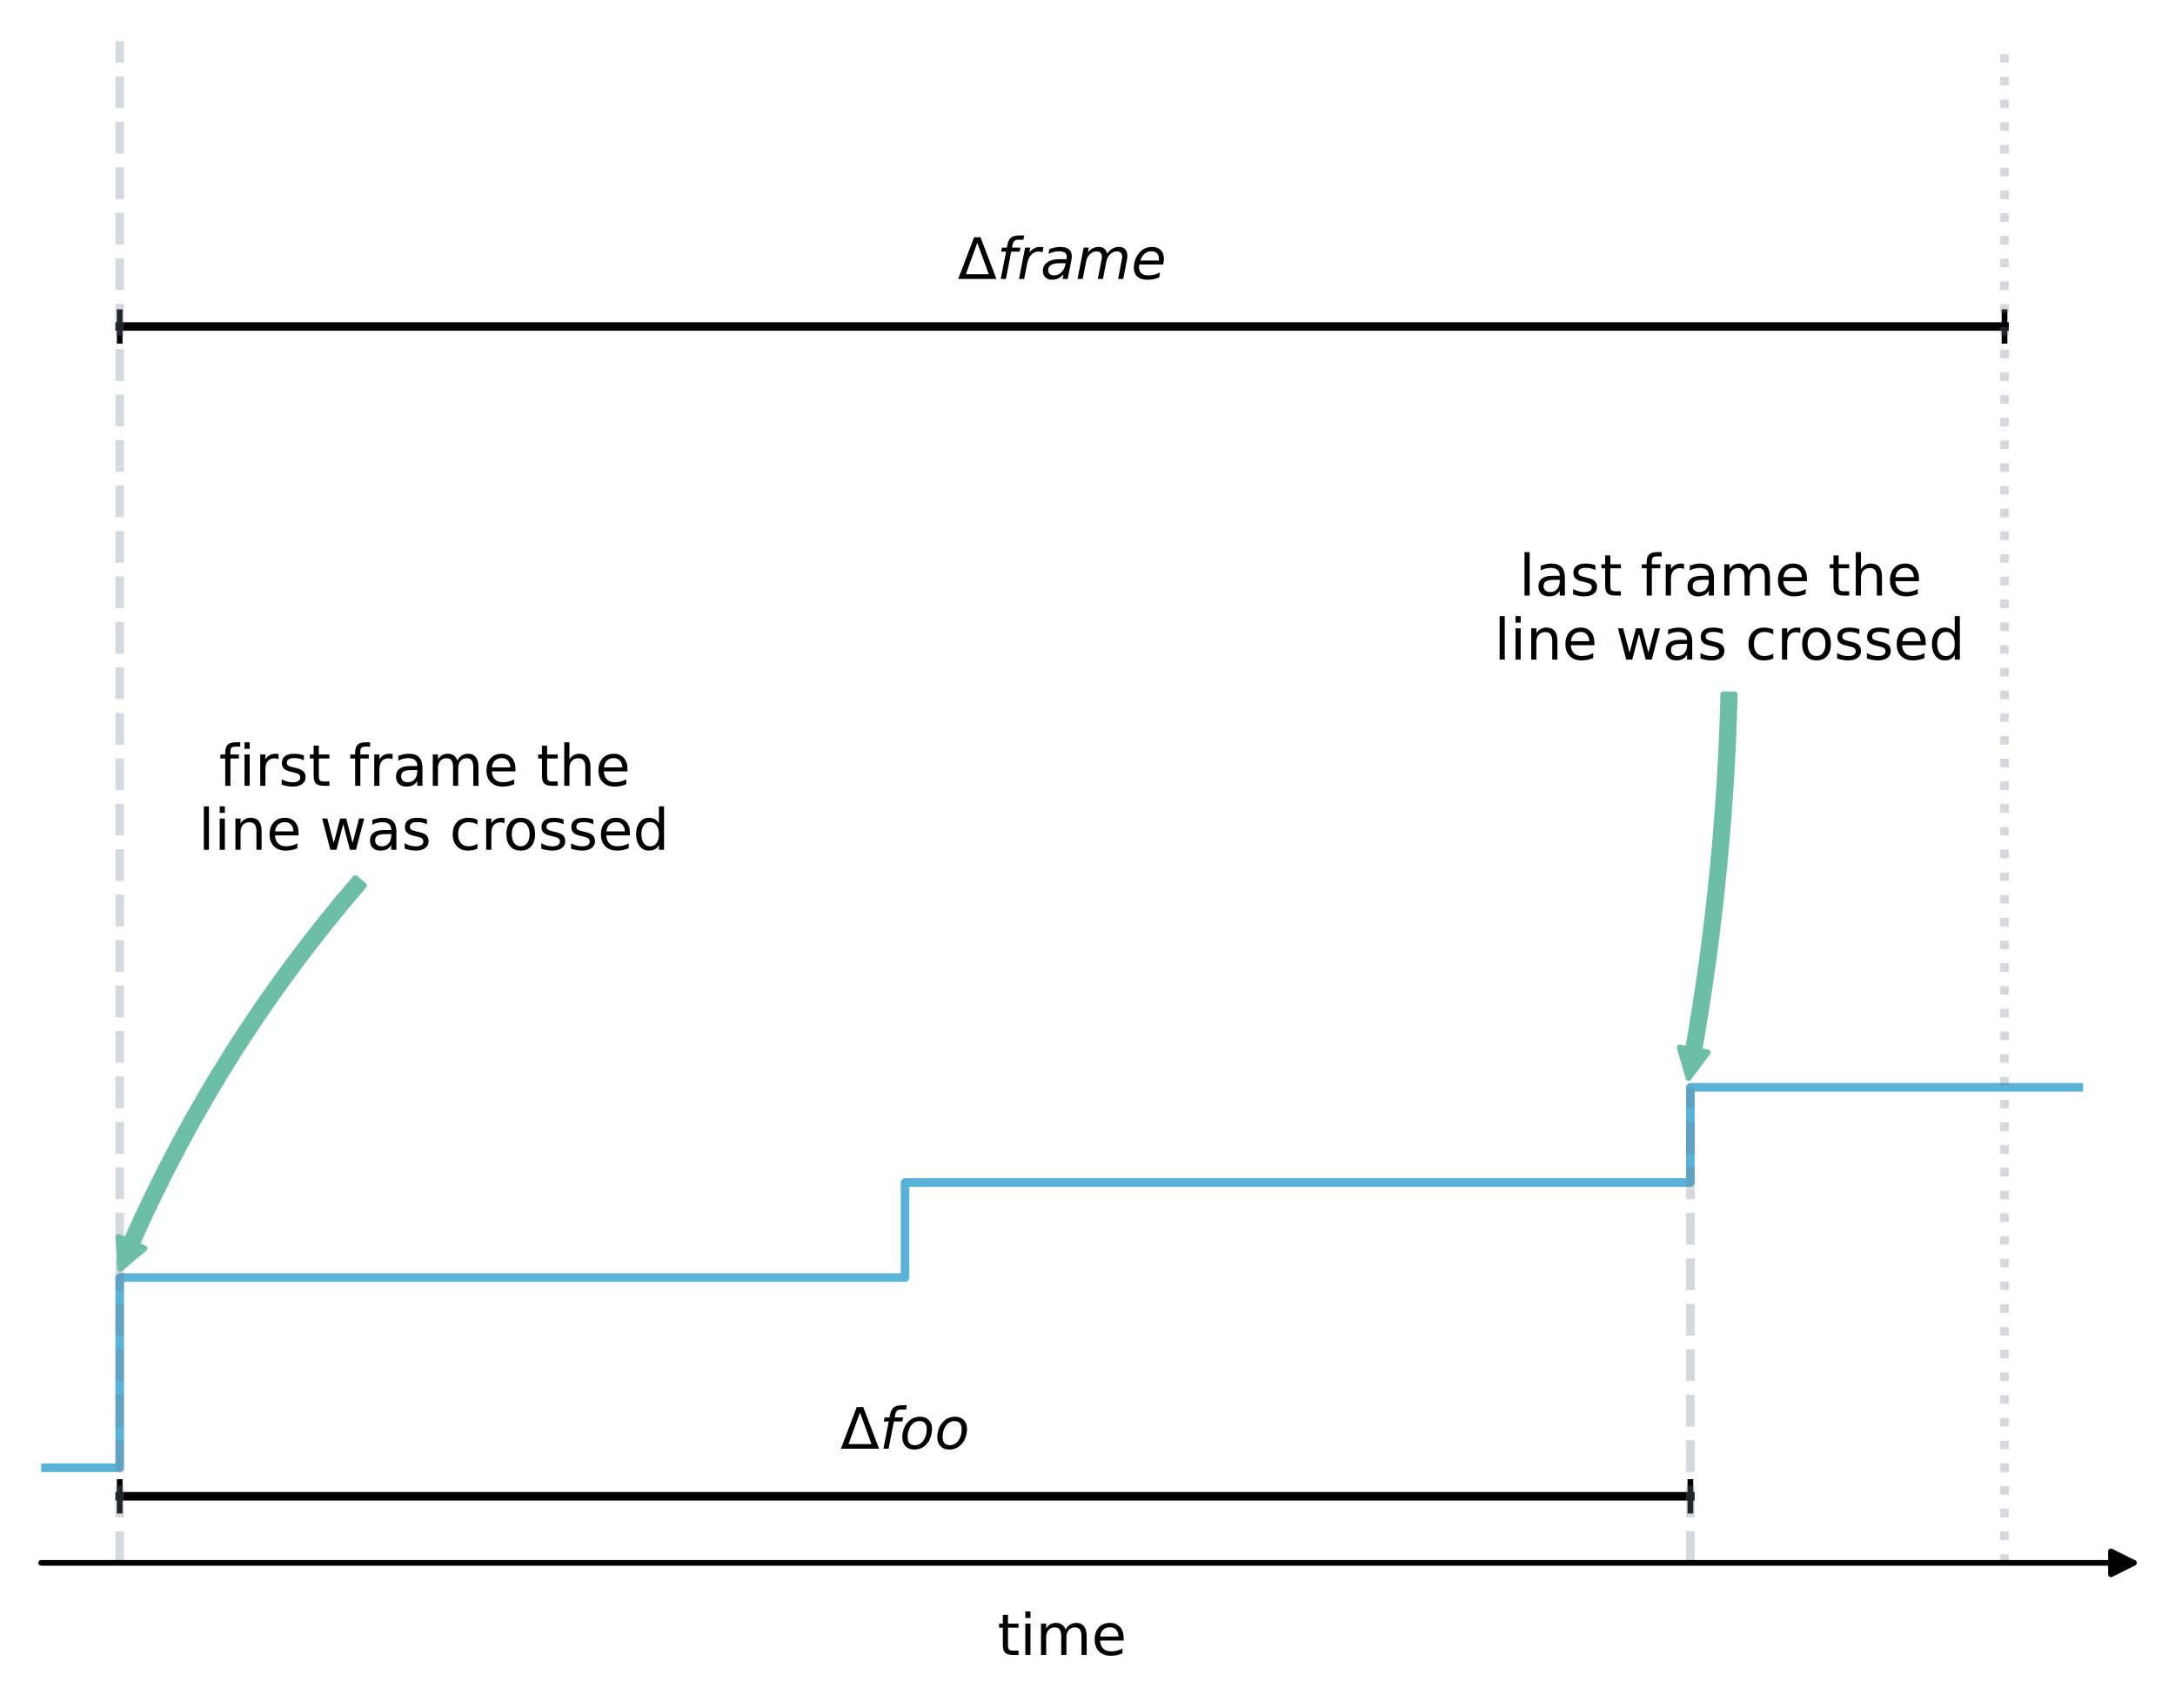
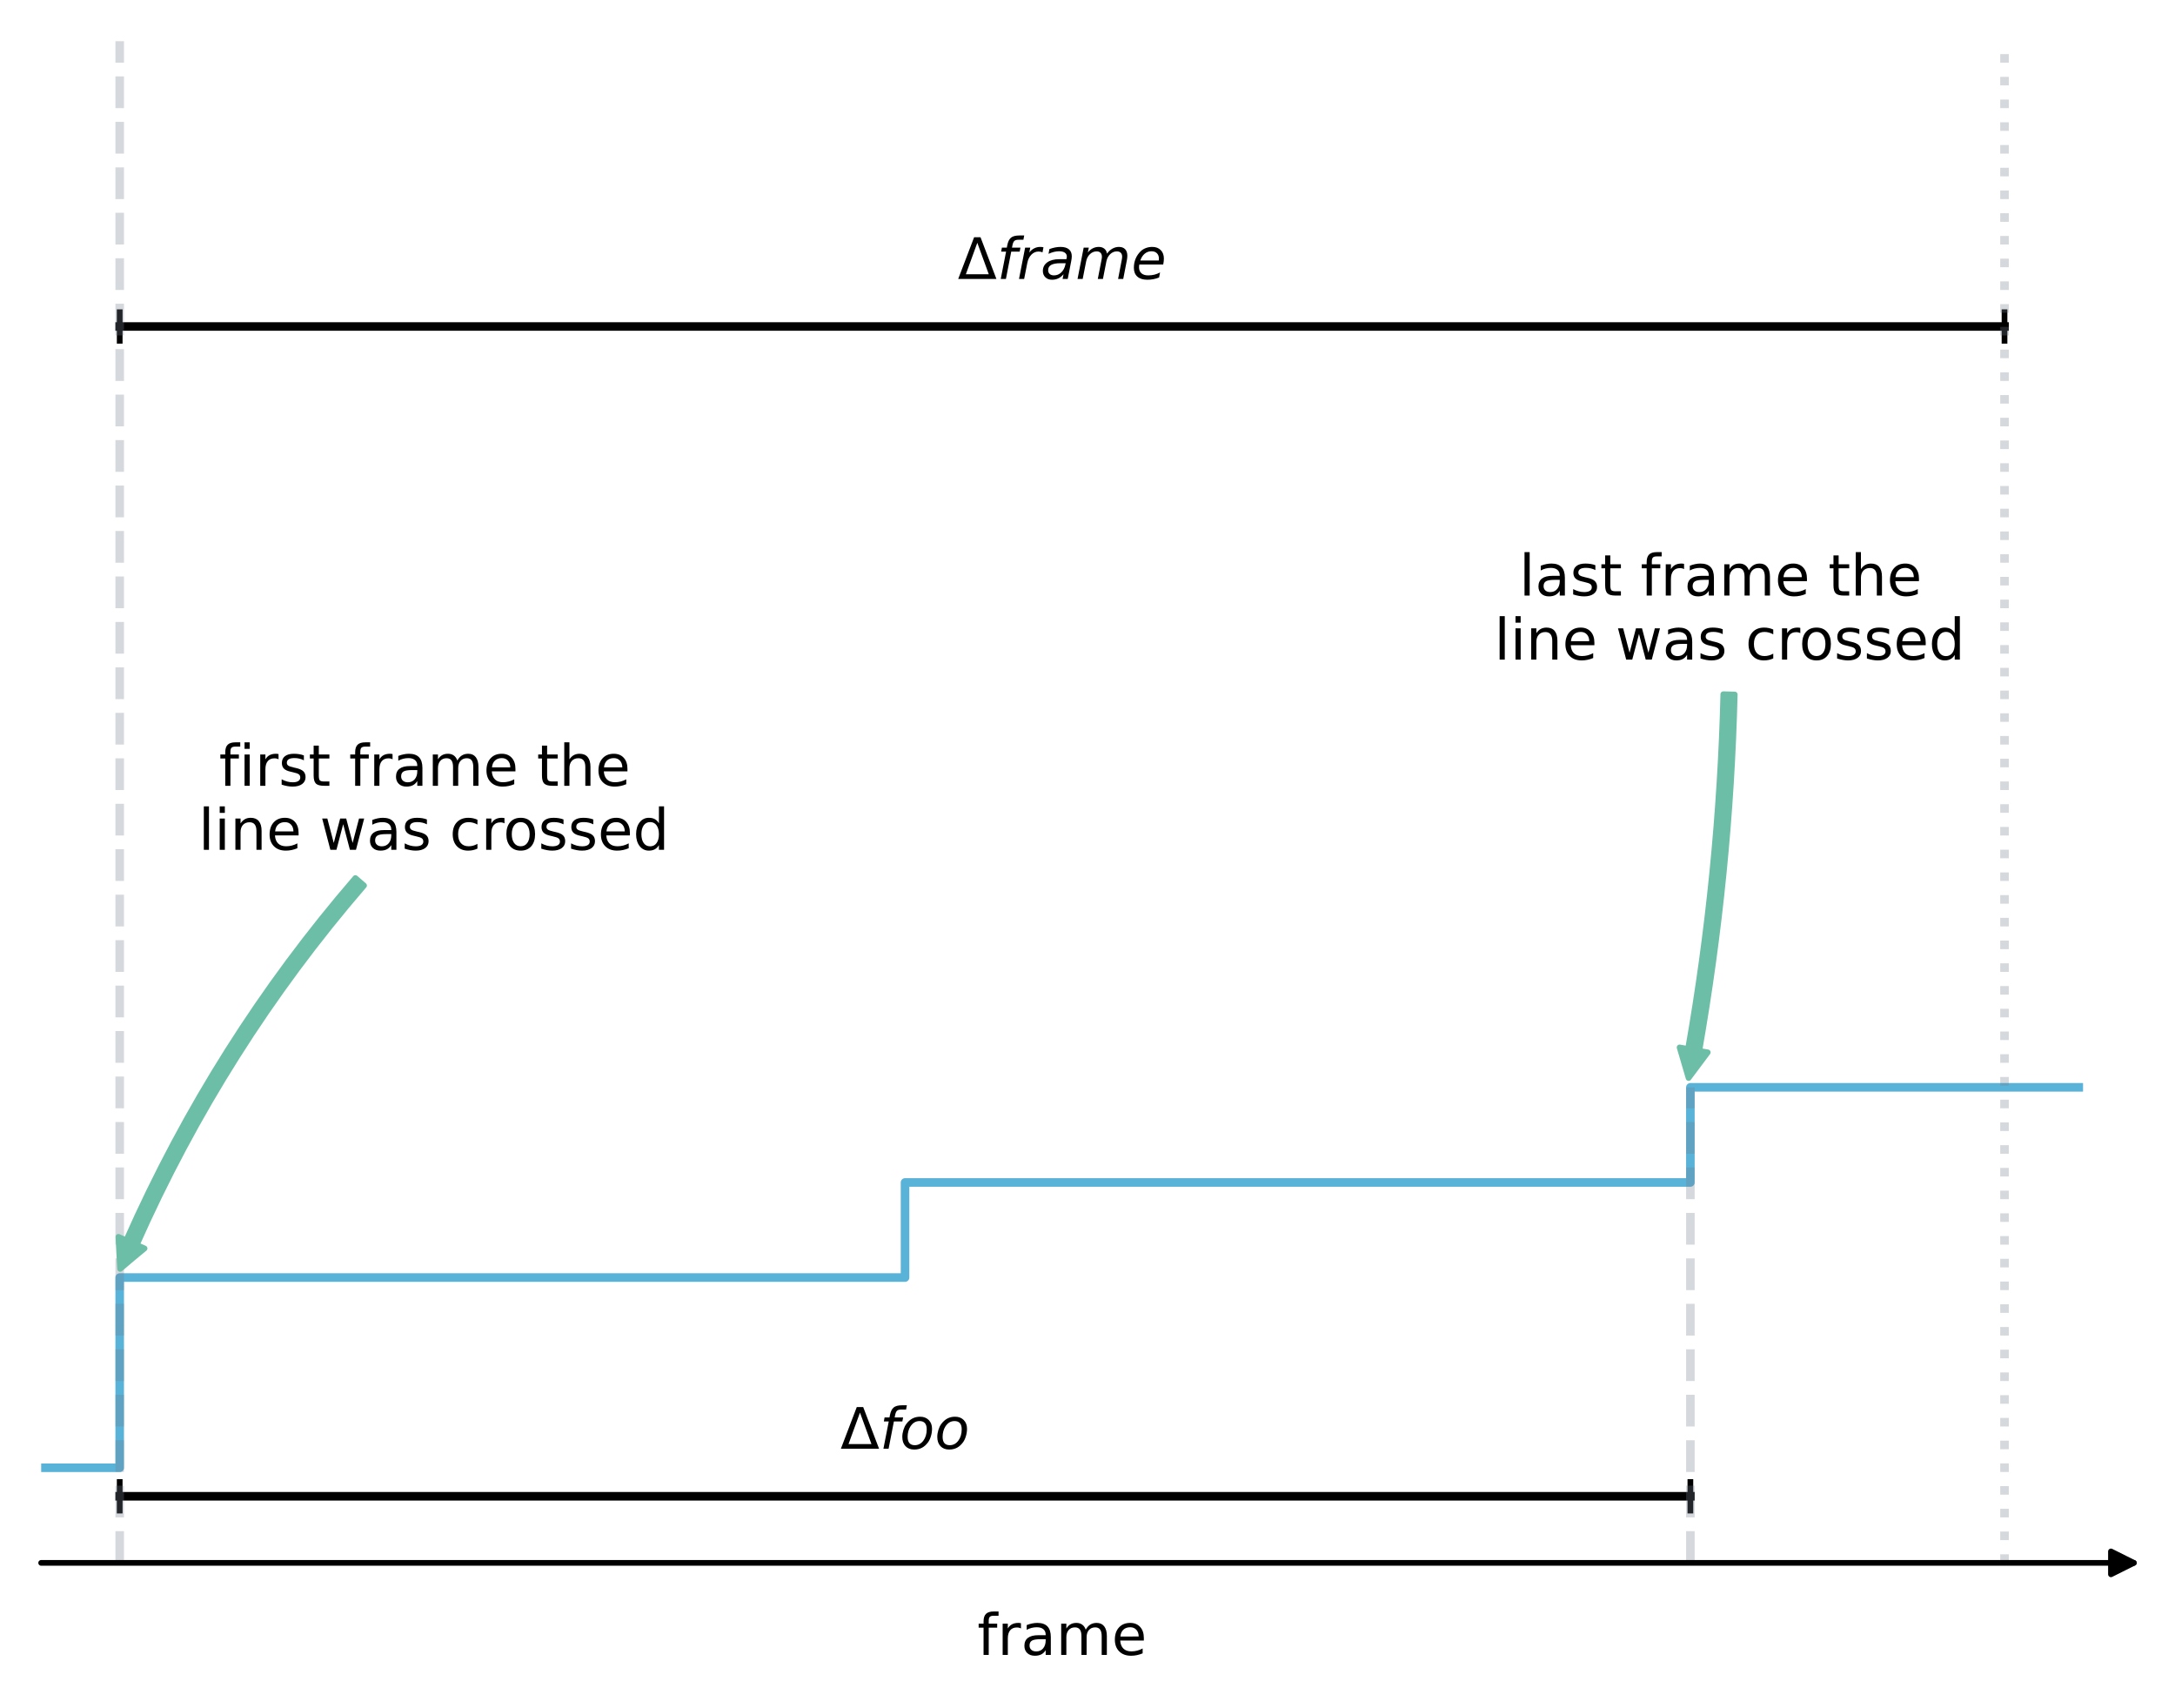
<svg xmlns="http://www.w3.org/2000/svg" xmlns:xlink="http://www.w3.org/1999/xlink" width="380.402pt" height="298.69pt" viewBox="0 0 380.402 298.69" version="1.1">
  <defs>
    <style type="text/css">*{stroke-linejoin: round; stroke-linecap: butt}</style>
  </defs>
  <g id="figure_1">
    <g id="patch_1">
      <path d="M 0 298.69  L 380.402 298.69  L 380.402 0  L 0 0  z " style="fill: #ffffff" />
    </g>
    <g id="axes_1">
      <g id="patch_2">
        <path d="M 7.2 273.312  L 364.32 273.312  L 364.32 7.2  L 7.2 7.2  z " style="fill: #ffffff" />
      </g>
      <g id="line2d_1">
-         <path d="M -1 256.68  L 20.935 256.68  L 20.935 223.416  L 158.289 223.416  L 158.289 206.784  L 295.643 206.784  L 295.643 190.152  L 381.402 190.152  " clip-path="url(#p3fb8acf212)" style="fill: none; stroke: #59b2d8; stroke-width: 1.5; stroke-linecap: square" />
+         <path d="M -1 256.68  L 20.935 256.68  L 20.935 223.416  L 158.289 223.416  L 158.289 206.784  L 295.643 206.784  L 295.643 190.152  L 381.402 190.152  " clip-path="url(#p50fa535301)" style="fill: none; stroke: #59b2d8; stroke-width: 1.5; stroke-linecap: square" />
      </g>
      <g id="line2d_2">
-         <path d="M 20.935 57.096  L 350.585 57.096  " clip-path="url(#p3fb8acf212)" style="fill: none; stroke: #000000; stroke-width: 1.5; stroke-linecap: square" />
+         <path d="M 20.935 57.096  L 350.585 57.096  " clip-path="url(#p50fa535301)" style="fill: none; stroke: #000000; stroke-width: 1.5; stroke-linecap: square" />
        <defs>
-           <path id="m2287b95cfa" d="M 0 3  L 0 -3  " style="stroke: #000000" />
+           <path id="m60fd99f4ec" d="M 0 3  L 0 -3  " style="stroke: #000000" />
        </defs>
-         <g clip-path="url(#p3fb8acf212)">
-           <use xlink:href="#m2287b95cfa" x="20.935" y="57.096" style="stroke: #000000" />
-           <use xlink:href="#m2287b95cfa" x="350.585" y="57.096" style="stroke: #000000" />
+         <g clip-path="url(#p50fa535301)">
+           <use xlink:href="#m60fd99f4ec" x="20.935" y="57.096" style="stroke: #000000" />
+           <use xlink:href="#m60fd99f4ec" x="350.585" y="57.096" style="stroke: #000000" />
        </g>
      </g>
      <g id="line2d_3">
-         <path d="M 20.935 261.67  L 295.643 261.67  " clip-path="url(#p3fb8acf212)" style="fill: none; stroke: #000000; stroke-width: 1.5; stroke-linecap: square" />
-         <g clip-path="url(#p3fb8acf212)">
-           <use xlink:href="#m2287b95cfa" x="20.935" y="261.67" style="stroke: #000000" />
-           <use xlink:href="#m2287b95cfa" x="295.643" y="261.67" style="stroke: #000000" />
+         <path d="M 20.935 261.67  L 295.643 261.67  " clip-path="url(#p50fa535301)" style="fill: none; stroke: #000000; stroke-width: 1.5; stroke-linecap: square" />
+         <g clip-path="url(#p50fa535301)">
+           <use xlink:href="#m60fd99f4ec" x="20.935" y="261.67" style="stroke: #000000" />
+           <use xlink:href="#m60fd99f4ec" x="295.643" y="261.67" style="stroke: #000000" />
        </g>
      </g>
      <g id="line2d_4">
-         <path d="M 20.935 273.312  L 20.935 -1  " clip-path="url(#p3fb8acf212)" style="fill: none; stroke-dasharray: 5.55,2.4; stroke-dashoffset: 0; stroke: #727d8b; stroke-opacity: 0.3; stroke-width: 1.5" />
+         <path d="M 20.935 273.312  L 20.935 -1  " clip-path="url(#p50fa535301)" style="fill: none; stroke-dasharray: 5.55,2.4; stroke-dashoffset: 0; stroke: #727d8b; stroke-opacity: 0.3; stroke-width: 1.5" />
      </g>
      <g id="line2d_5">
-         <path d="M 350.585 273.312  L 350.585 -1  " clip-path="url(#p3fb8acf212)" style="fill: none; stroke-dasharray: 1.5,2.475; stroke-dashoffset: 0; stroke: #727d8b; stroke-opacity: 0.3; stroke-width: 1.5" />
+         <path d="M 350.585 273.312  L 350.585 -1  " clip-path="url(#p50fa535301)" style="fill: none; stroke-dasharray: 1.5,2.475; stroke-dashoffset: 0; stroke: #727d8b; stroke-opacity: 0.3; stroke-width: 1.5" />
      </g>
      <g id="line2d_6">
-         <path d="M 295.643 273.312  L 295.643 190.152  " clip-path="url(#p3fb8acf212)" style="fill: none; stroke-dasharray: 5.55,2.4; stroke-dashoffset: 0; stroke: #727d8b; stroke-opacity: 0.3; stroke-width: 1.5" />
+         <path d="M 295.643 273.312  L 295.643 190.152  " clip-path="url(#p50fa535301)" style="fill: none; stroke-dasharray: 5.55,2.4; stroke-dashoffset: 0; stroke: #727d8b; stroke-opacity: 0.3; stroke-width: 1.5" />
      </g>
      <g id="mpl_toolkits.axisartist.axis_artist_1">
        <g id="patch_3">
          <path d="M 7.2 273.312  L 364.32 273.312  L 373.202 273.312  " style="fill: none; stroke: #000000; stroke-linecap: round" />
          <path d="M 369.202 271.312  L 373.202 273.312  L 369.202 275.312  z " style="stroke: #000000; stroke-linecap: round" />
        </g>
        <g id="text_1">
-           <g transform="translate(174.4639 289.4104) scale(0.1 -0.1)">
+           <g transform="translate(170.9334 289.4104) scale(0.1 -0.1)">
            <defs>
-               <path id="DejaVuSans-74" d="M 1172 4494  L 1172 3500  L 2356 3500  L 2356 3053  L 1172 3053  L 1172 1153  Q 1172 725 1289 603  Q 1406 481 1766 481  L 2356 481  L 2356 0  L 1766 0  Q 1100 0 847 248  Q 594 497 594 1153  L 594 3053  L 172 3053  L 172 3500  L 594 3500  L 594 4494  L 1172 4494  z " transform="scale(0.015625)" />
-               <path id="DejaVuSans-69" d="M 603 3500  L 1178 3500  L 1178 0  L 603 0  L 603 3500  z M 603 4863  L 1178 4863  L 1178 4134  L 603 4134  L 603 4863  z " transform="scale(0.015625)" />
+               <path id="DejaVuSans-66" d="M 2375 4863  L 2375 4384  L 1825 4384  Q 1516 4384 1395 4259  Q 1275 4134 1275 3809  L 1275 3500  L 2222 3500  L 2222 3053  L 1275 3053  L 1275 0  L 697 0  L 697 3053  L 147 3053  L 147 3500  L 697 3500  L 697 3744  Q 697 4328 969 4595  Q 1241 4863 1831 4863  L 2375 4863  z " transform="scale(0.015625)" />
+               <path id="DejaVuSans-72" d="M 2631 2963  Q 2534 3019 2420 3045  Q 2306 3072 2169 3072  Q 1681 3072 1420 2755  Q 1159 2438 1159 1844  L 1159 0  L 581 0  L 581 3500  L 1159 3500  L 1159 2956  Q 1341 3275 1631 3429  Q 1922 3584 2338 3584  Q 2397 3584 2469 3576  Q 2541 3569 2628 3553  L 2631 2963  z " transform="scale(0.015625)" />
+               <path id="DejaVuSans-61" d="M 2194 1759  Q 1497 1759 1228 1600  Q 959 1441 959 1056  Q 959 750 1161 570  Q 1363 391 1709 391  Q 2188 391 2477 730  Q 2766 1069 2766 1631  L 2766 1759  L 2194 1759  z M 3341 1997  L 3341 0  L 2766 0  L 2766 531  Q 2569 213 2275 61  Q 1981 -91 1556 -91  Q 1019 -91 701 211  Q 384 513 384 1019  Q 384 1609 779 1909  Q 1175 2209 1959 2209  L 2766 2209  L 2766 2266  Q 2766 2663 2505 2880  Q 2244 3097 1772 3097  Q 1472 3097 1187 3025  Q 903 2953 641 2809  L 641 3341  Q 956 3463 1253 3523  Q 1550 3584 1831 3584  Q 2591 3584 2966 3190  Q 3341 2797 3341 1997  z " transform="scale(0.015625)" />
              <path id="DejaVuSans-6d" d="M 3328 2828  Q 3544 3216 3844 3400  Q 4144 3584 4550 3584  Q 5097 3584 5394 3201  Q 5691 2819 5691 2113  L 5691 0  L 5113 0  L 5113 2094  Q 5113 2597 4934 2840  Q 4756 3084 4391 3084  Q 3944 3084 3684 2787  Q 3425 2491 3425 1978  L 3425 0  L 2847 0  L 2847 2094  Q 2847 2600 2669 2842  Q 2491 3084 2119 3084  Q 1678 3084 1418 2786  Q 1159 2488 1159 1978  L 1159 0  L 581 0  L 581 3500  L 1159 3500  L 1159 2956  Q 1356 3278 1631 3431  Q 1906 3584 2284 3584  Q 2666 3584 2933 3390  Q 3200 3197 3328 2828  z " transform="scale(0.015625)" />
              <path id="DejaVuSans-65" d="M 3597 1894  L 3597 1613  L 953 1613  Q 991 1019 1311 708  Q 1631 397 2203 397  Q 2534 397 2845 478  Q 3156 559 3463 722  L 3463 178  Q 3153 47 2828 -22  Q 2503 -91 2169 -91  Q 1331 -91 842 396  Q 353 884 353 1716  Q 353 2575 817 3079  Q 1281 3584 2069 3584  Q 2775 3584 3186 3129  Q 3597 2675 3597 1894  z M 3022 2063  Q 3016 2534 2758 2815  Q 2500 3097 2075 3097  Q 1594 3097 1305 2825  Q 1016 2553 972 2059  L 3022 2063  z " transform="scale(0.015625)" />
            </defs>
-             <use xlink:href="#DejaVuSans-74" />
-             <use xlink:href="#DejaVuSans-69" x="39.209" />
-             <use xlink:href="#DejaVuSans-6d" x="66.992" />
-             <use xlink:href="#DejaVuSans-65" x="164.404" />
+             <use xlink:href="#DejaVuSans-66" />
+             <use xlink:href="#DejaVuSans-72" x="35.205" />
+             <use xlink:href="#DejaVuSans-61" x="76.318" />
+             <use xlink:href="#DejaVuSans-6d" x="137.598" />
+             <use xlink:href="#DejaVuSans-65" x="235.01" />
          </g>
        </g>
      </g>
      <g id="patch_4">
        <path d="M 63.669 154.859  Q 39.187 183.219 23.912 217.715  L 25.284 218.322  Q 23.14 220.077 21.017 221.902  Q 20.835 219.108 20.712 216.298  L 22.083 216.905  Q 37.479 182.137 62.155 153.552  L 63.669 154.859  z " style="fill: #6cbea7; stroke: #6cbea7; stroke-linecap: round" />
      </g>
      <g id="text_2">
        <g transform="translate(38.30817 137.4165) scale(0.1 -0.1)">
          <defs>
-             <path id="DejaVuSans-66" d="M 2375 4863  L 2375 4384  L 1825 4384  Q 1516 4384 1395 4259  Q 1275 4134 1275 3809  L 1275 3500  L 2222 3500  L 2222 3053  L 1275 3053  L 1275 0  L 697 0  L 697 3053  L 147 3053  L 147 3500  L 697 3500  L 697 3744  Q 697 4328 969 4595  Q 1241 4863 1831 4863  L 2375 4863  z " transform="scale(0.015625)" />
-             <path id="DejaVuSans-72" d="M 2631 2963  Q 2534 3019 2420 3045  Q 2306 3072 2169 3072  Q 1681 3072 1420 2755  Q 1159 2438 1159 1844  L 1159 0  L 581 0  L 581 3500  L 1159 3500  L 1159 2956  Q 1341 3275 1631 3429  Q 1922 3584 2338 3584  Q 2397 3584 2469 3576  Q 2541 3569 2628 3553  L 2631 2963  z " transform="scale(0.015625)" />
+             <path id="DejaVuSans-69" d="M 603 3500  L 1178 3500  L 1178 0  L 603 0  L 603 3500  z M 603 4863  L 1178 4863  L 1178 4134  L 603 4134  L 603 4863  z " transform="scale(0.015625)" />
            <path id="DejaVuSans-73" d="M 2834 3397  L 2834 2853  Q 2591 2978 2328 3040  Q 2066 3103 1784 3103  Q 1356 3103 1142 2972  Q 928 2841 928 2578  Q 928 2378 1081 2264  Q 1234 2150 1697 2047  L 1894 2003  Q 2506 1872 2764 1633  Q 3022 1394 3022 966  Q 3022 478 2636 193  Q 2250 -91 1575 -91  Q 1294 -91 989 -36  Q 684 19 347 128  L 347 722  Q 666 556 975 473  Q 1284 391 1588 391  Q 1994 391 2212 530  Q 2431 669 2431 922  Q 2431 1156 2273 1281  Q 2116 1406 1581 1522  L 1381 1569  Q 847 1681 609 1914  Q 372 2147 372 2553  Q 372 3047 722 3315  Q 1072 3584 1716 3584  Q 2034 3584 2315 3537  Q 2597 3491 2834 3397  z " transform="scale(0.015625)" />
+             <path id="DejaVuSans-74" d="M 1172 4494  L 1172 3500  L 2356 3500  L 2356 3053  L 1172 3053  L 1172 1153  Q 1172 725 1289 603  Q 1406 481 1766 481  L 2356 481  L 2356 0  L 1766 0  Q 1100 0 847 248  Q 594 497 594 1153  L 594 3053  L 172 3053  L 172 3500  L 594 3500  L 594 4494  L 1172 4494  z " transform="scale(0.015625)" />
            <path id="DejaVuSans-20" transform="scale(0.015625)" />
-             <path id="DejaVuSans-61" d="M 2194 1759  Q 1497 1759 1228 1600  Q 959 1441 959 1056  Q 959 750 1161 570  Q 1363 391 1709 391  Q 2188 391 2477 730  Q 2766 1069 2766 1631  L 2766 1759  L 2194 1759  z M 3341 1997  L 3341 0  L 2766 0  L 2766 531  Q 2569 213 2275 61  Q 1981 -91 1556 -91  Q 1019 -91 701 211  Q 384 513 384 1019  Q 384 1609 779 1909  Q 1175 2209 1959 2209  L 2766 2209  L 2766 2266  Q 2766 2663 2505 2880  Q 2244 3097 1772 3097  Q 1472 3097 1187 3025  Q 903 2953 641 2809  L 641 3341  Q 956 3463 1253 3523  Q 1550 3584 1831 3584  Q 2591 3584 2966 3190  Q 3341 2797 3341 1997  z " transform="scale(0.015625)" />
            <path id="DejaVuSans-68" d="M 3513 2113  L 3513 0  L 2938 0  L 2938 2094  Q 2938 2591 2744 2837  Q 2550 3084 2163 3084  Q 1697 3084 1428 2787  Q 1159 2491 1159 1978  L 1159 0  L 581 0  L 581 4863  L 1159 4863  L 1159 2956  Q 1366 3272 1645 3428  Q 1925 3584 2291 3584  Q 2894 3584 3203 3211  Q 3513 2838 3513 2113  z " transform="scale(0.015625)" />
          </defs>
          <use xlink:href="#DejaVuSans-66" />
          <use xlink:href="#DejaVuSans-69" x="35.205" />
          <use xlink:href="#DejaVuSans-72" x="62.988" />
          <use xlink:href="#DejaVuSans-73" x="104.102" />
          <use xlink:href="#DejaVuSans-74" x="156.201" />
          <use xlink:href="#DejaVuSans-20" x="195.41" />
          <use xlink:href="#DejaVuSans-66" x="227.197" />
          <use xlink:href="#DejaVuSans-72" x="262.402" />
          <use xlink:href="#DejaVuSans-61" x="303.516" />
          <use xlink:href="#DejaVuSans-6d" x="364.795" />
          <use xlink:href="#DejaVuSans-65" x="462.207" />
          <use xlink:href="#DejaVuSans-20" x="523.73" />
          <use xlink:href="#DejaVuSans-74" x="555.518" />
          <use xlink:href="#DejaVuSans-68" x="594.727" />
          <use xlink:href="#DejaVuSans-65" x="658.105" />
          <use xlink:href="#DejaVuSans-20" x="719.629" />
        </g>
        <g transform="translate(34.70583 148.6143) scale(0.1 -0.1)">
          <defs>
            <path id="DejaVuSans-6c" d="M 603 4863  L 1178 4863  L 1178 0  L 603 0  L 603 4863  z " transform="scale(0.015625)" />
            <path id="DejaVuSans-6e" d="M 3513 2113  L 3513 0  L 2938 0  L 2938 2094  Q 2938 2591 2744 2837  Q 2550 3084 2163 3084  Q 1697 3084 1428 2787  Q 1159 2491 1159 1978  L 1159 0  L 581 0  L 581 3500  L 1159 3500  L 1159 2956  Q 1366 3272 1645 3428  Q 1925 3584 2291 3584  Q 2894 3584 3203 3211  Q 3513 2838 3513 2113  z " transform="scale(0.015625)" />
            <path id="DejaVuSans-77" d="M 269 3500  L 844 3500  L 1563 769  L 2278 3500  L 2956 3500  L 3675 769  L 4391 3500  L 4966 3500  L 4050 0  L 3372 0  L 2619 2869  L 1863 0  L 1184 0  L 269 3500  z " transform="scale(0.015625)" />
            <path id="DejaVuSans-63" d="M 3122 3366  L 3122 2828  Q 2878 2963 2633 3030  Q 2388 3097 2138 3097  Q 1578 3097 1268 2742  Q 959 2388 959 1747  Q 959 1106 1268 751  Q 1578 397 2138 397  Q 2388 397 2633 464  Q 2878 531 3122 666  L 3122 134  Q 2881 22 2623 -34  Q 2366 -91 2075 -91  Q 1284 -91 818 406  Q 353 903 353 1747  Q 353 2603 823 3093  Q 1294 3584 2113 3584  Q 2378 3584 2631 3529  Q 2884 3475 3122 3366  z " transform="scale(0.015625)" />
            <path id="DejaVuSans-6f" d="M 1959 3097  Q 1497 3097 1228 2736  Q 959 2375 959 1747  Q 959 1119 1226 758  Q 1494 397 1959 397  Q 2419 397 2687 759  Q 2956 1122 2956 1747  Q 2956 2369 2687 2733  Q 2419 3097 1959 3097  z M 1959 3584  Q 2709 3584 3137 3096  Q 3566 2609 3566 1747  Q 3566 888 3137 398  Q 2709 -91 1959 -91  Q 1206 -91 779 398  Q 353 888 353 1747  Q 353 2609 779 3096  Q 1206 3584 1959 3584  z " transform="scale(0.015625)" />
            <path id="DejaVuSans-64" d="M 2906 2969  L 2906 4863  L 3481 4863  L 3481 0  L 2906 0  L 2906 525  Q 2725 213 2448 61  Q 2172 -91 1784 -91  Q 1150 -91 751 415  Q 353 922 353 1747  Q 353 2572 751 3078  Q 1150 3584 1784 3584  Q 2172 3584 2448 3432  Q 2725 3281 2906 2969  z M 947 1747  Q 947 1113 1208 752  Q 1469 391 1925 391  Q 2381 391 2643 752  Q 2906 1113 2906 1747  Q 2906 2381 2643 2742  Q 2381 3103 1925 3103  Q 1469 3103 1208 2742  Q 947 2381 947 1747  z " transform="scale(0.015625)" />
          </defs>
          <use xlink:href="#DejaVuSans-6c" />
          <use xlink:href="#DejaVuSans-69" x="27.783" />
          <use xlink:href="#DejaVuSans-6e" x="55.566" />
          <use xlink:href="#DejaVuSans-65" x="118.945" />
          <use xlink:href="#DejaVuSans-20" x="180.469" />
          <use xlink:href="#DejaVuSans-77" x="212.256" />
          <use xlink:href="#DejaVuSans-61" x="294.043" />
          <use xlink:href="#DejaVuSans-73" x="355.322" />
          <use xlink:href="#DejaVuSans-20" x="407.422" />
          <use xlink:href="#DejaVuSans-63" x="439.209" />
          <use xlink:href="#DejaVuSans-72" x="494.189" />
          <use xlink:href="#DejaVuSans-6f" x="533.053" />
          <use xlink:href="#DejaVuSans-73" x="594.234" />
          <use xlink:href="#DejaVuSans-73" x="646.334" />
          <use xlink:href="#DejaVuSans-65" x="698.434" />
          <use xlink:href="#DejaVuSans-64" x="759.957" />
        </g>
      </g>
      <g id="patch_5">
        <path d="M 303.401 121.454  Q 302.627 152.826 297.205 183.777  L 298.683 184.036  Q 297.018 186.295 295.329 188.522  Q 294.56 185.835 293.758 183.173  L 295.235 183.432  Q 300.632 152.628 301.402 121.404  L 303.401 121.454  z " style="fill: #6cbea7; stroke: #6cbea7; stroke-linecap: round" />
      </g>
      <g id="text_3">
        <g transform="translate(265.6936 104.1525) scale(0.1 -0.1)">
          <use xlink:href="#DejaVuSans-6c" />
          <use xlink:href="#DejaVuSans-61" x="27.783" />
          <use xlink:href="#DejaVuSans-73" x="89.062" />
          <use xlink:href="#DejaVuSans-74" x="141.162" />
          <use xlink:href="#DejaVuSans-20" x="180.371" />
          <use xlink:href="#DejaVuSans-66" x="212.158" />
          <use xlink:href="#DejaVuSans-72" x="247.363" />
          <use xlink:href="#DejaVuSans-61" x="288.477" />
          <use xlink:href="#DejaVuSans-6d" x="349.756" />
          <use xlink:href="#DejaVuSans-65" x="447.168" />
          <use xlink:href="#DejaVuSans-20" x="508.691" />
          <use xlink:href="#DejaVuSans-74" x="540.479" />
          <use xlink:href="#DejaVuSans-68" x="579.688" />
          <use xlink:href="#DejaVuSans-65" x="643.066" />
          <use xlink:href="#DejaVuSans-20" x="704.59" />
        </g>
        <g transform="translate(261.3397 115.3503) scale(0.1 -0.1)">
          <use xlink:href="#DejaVuSans-6c" />
          <use xlink:href="#DejaVuSans-69" x="27.783" />
          <use xlink:href="#DejaVuSans-6e" x="55.566" />
          <use xlink:href="#DejaVuSans-65" x="118.945" />
          <use xlink:href="#DejaVuSans-20" x="180.469" />
          <use xlink:href="#DejaVuSans-77" x="212.256" />
          <use xlink:href="#DejaVuSans-61" x="294.043" />
          <use xlink:href="#DejaVuSans-73" x="355.322" />
          <use xlink:href="#DejaVuSans-20" x="407.422" />
          <use xlink:href="#DejaVuSans-63" x="439.209" />
          <use xlink:href="#DejaVuSans-72" x="494.189" />
          <use xlink:href="#DejaVuSans-6f" x="533.053" />
          <use xlink:href="#DejaVuSans-73" x="594.234" />
          <use xlink:href="#DejaVuSans-73" x="646.334" />
          <use xlink:href="#DejaVuSans-65" x="698.434" />
          <use xlink:href="#DejaVuSans-64" x="759.957" />
        </g>
      </g>
      <g id="text_4">
        <g transform="translate(167.51 48.78) scale(0.1 -0.1)">
          <defs>
            <path id="DejaVuSans-394" d="M 2188 4044  L 906 525  L 3472 525  L 2188 4044  z M 50 0  L 1831 4666  L 2547 4666  L 4325 0  L 50 0  z " transform="scale(0.015625)" />
            <path id="DejaVuSans-Oblique-66" d="M 3059 4863  L 2969 4384  L 2419 4384  Q 2106 4384 1964 4261  Q 1822 4138 1753 3809  L 1691 3500  L 2638 3500  L 2553 3053  L 1606 3053  L 1013 0  L 434 0  L 1031 3053  L 481 3053  L 563 3500  L 1113 3500  L 1159 3744  Q 1278 4363 1576 4613  Q 1875 4863 2516 4863  L 3059 4863  z " transform="scale(0.015625)" />
            <path id="DejaVuSans-Oblique-72" d="M 2853 2969  Q 2766 3016 2653 3041  Q 2541 3066 2413 3066  Q 1953 3066 1609 2717  Q 1266 2369 1153 1784  L 800 0  L 225 0  L 909 3500  L 1484 3500  L 1375 2956  Q 1603 3259 1920 3421  Q 2238 3584 2597 3584  Q 2691 3584 2781 3573  Q 2872 3563 2963 3538  L 2853 2969  z " transform="scale(0.015625)" />
            <path id="DejaVuSans-Oblique-61" d="M 3438 1997  L 3047 0  L 2472 0  L 2578 531  Q 2325 219 2001 64  Q 1678 -91 1281 -91  Q 834 -91 548 182  Q 263 456 263 884  Q 263 1497 752 1853  Q 1241 2209 2100 2209  L 2900 2209  L 2931 2363  Q 2938 2388 2941 2417  Q 2944 2447 2944 2509  Q 2944 2788 2717 2942  Q 2491 3097 2081 3097  Q 1800 3097 1504 3025  Q 1209 2953 897 2809  L 997 3341  Q 1322 3463 1633 3523  Q 1944 3584 2234 3584  Q 2853 3584 3176 3315  Q 3500 3047 3500 2534  Q 3500 2431 3484 2292  Q 3469 2153 3438 1997  z M 2816 1759  L 2241 1759  Q 1534 1759 1195 1570  Q 856 1381 856 984  Q 856 709 1029 553  Q 1203 397 1509 397  Q 1978 397 2328 733  Q 2678 1069 2791 1631  L 2816 1759  z " transform="scale(0.015625)" />
            <path id="DejaVuSans-Oblique-6d" d="M 5747 2113  L 5338 0  L 4763 0  L 5166 2094  Q 5191 2228 5203 2325  Q 5216 2422 5216 2491  Q 5216 2772 5059 2928  Q 4903 3084 4622 3084  Q 4203 3084 3875 2770  Q 3547 2456 3450 1953  L 3066 0  L 2491 0  L 2900 2094  Q 2925 2209 2937 2307  Q 2950 2406 2950 2484  Q 2950 2769 2794 2926  Q 2638 3084 2363 3084  Q 1938 3084 1609 2770  Q 1281 2456 1184 1953  L 800 0  L 225 0  L 909 3500  L 1484 3500  L 1375 2956  Q 1609 3263 1923 3423  Q 2238 3584 2597 3584  Q 2978 3584 3223 3384  Q 3469 3184 3519 2828  Q 3781 3197 4126 3390  Q 4472 3584 4856 3584  Q 5306 3584 5551 3325  Q 5797 3066 5797 2591  Q 5797 2488 5784 2364  Q 5772 2241 5747 2113  z " transform="scale(0.015625)" />
            <path id="DejaVuSans-Oblique-65" d="M 3078 2063  Q 3088 2113 3092 2166  Q 3097 2219 3097 2272  Q 3097 2653 2873 2875  Q 2650 3097 2266 3097  Q 1838 3097 1509 2826  Q 1181 2556 1013 2059  L 3078 2063  z M 3578 1613  L 903 1613  Q 884 1494 878 1425  Q 872 1356 872 1306  Q 872 872 1139 634  Q 1406 397 1894 397  Q 2269 397 2603 481  Q 2938 566 3225 728  L 3116 159  Q 2806 34 2476 -28  Q 2147 -91 1806 -91  Q 1078 -91 686 257  Q 294 606 294 1247  Q 294 1794 489 2264  Q 684 2734 1063 3103  Q 1306 3334 1642 3459  Q 1978 3584 2356 3584  Q 2950 3584 3301 3228  Q 3653 2872 3653 2272  Q 3653 2128 3634 1964  Q 3616 1800 3578 1613  z " transform="scale(0.015625)" />
          </defs>
          <use xlink:href="#DejaVuSans-394" transform="translate(0 0.015625)" />
          <use xlink:href="#DejaVuSans-Oblique-66" transform="translate(68.4082 0.015625)" />
          <use xlink:href="#DejaVuSans-Oblique-72" transform="translate(103.6133 0.015625)" />
          <use xlink:href="#DejaVuSans-Oblique-61" transform="translate(144.7266 0.015625)" />
          <use xlink:href="#DejaVuSans-Oblique-6d" transform="translate(206.0059 0.015625)" />
          <use xlink:href="#DejaVuSans-Oblique-65" transform="translate(303.418 0.015625)" />
        </g>
      </g>
      <g id="text_5">
        <g transform="translate(146.9892 253.3536) scale(0.1 -0.1)">
          <defs>
            <path id="DejaVuSans-Oblique-6f" d="M 1625 -91  Q 1009 -91 651 289  Q 294 669 294 1325  Q 294 1706 417 2101  Q 541 2497 738 2766  Q 1047 3184 1428 3384  Q 1809 3584 2291 3584  Q 2888 3584 3255 3212  Q 3622 2841 3622 2241  Q 3622 1825 3500 1412  Q 3378 1000 3181 728  Q 2875 309 2494 109  Q 2113 -91 1625 -91  z M 891 1344  Q 891 869 1089 633  Q 1288 397 1691 397  Q 2269 397 2648 901  Q 3028 1406 3028 2181  Q 3028 2634 2825 2865  Q 2622 3097 2228 3097  Q 1903 3097 1650 2945  Q 1397 2794 1197 2484  Q 1050 2253 970 1956  Q 891 1659 891 1344  z " transform="scale(0.015625)" />
          </defs>
          <use xlink:href="#DejaVuSans-394" transform="translate(0 0.015625)" />
          <use xlink:href="#DejaVuSans-Oblique-66" transform="translate(68.4082 0.015625)" />
          <use xlink:href="#DejaVuSans-Oblique-6f" transform="translate(103.6133 0.015625)" />
          <use xlink:href="#DejaVuSans-Oblique-6f" transform="translate(164.7949 0.015625)" />
        </g>
      </g>
    </g>
  </g>
  <defs>
-     <clipPath id="p3fb8acf212">
+     <clipPath id="p50fa535301">
      <rect x="7.2" y="7.2" width="357.12" height="266.112" />
    </clipPath>
  </defs>
</svg>
